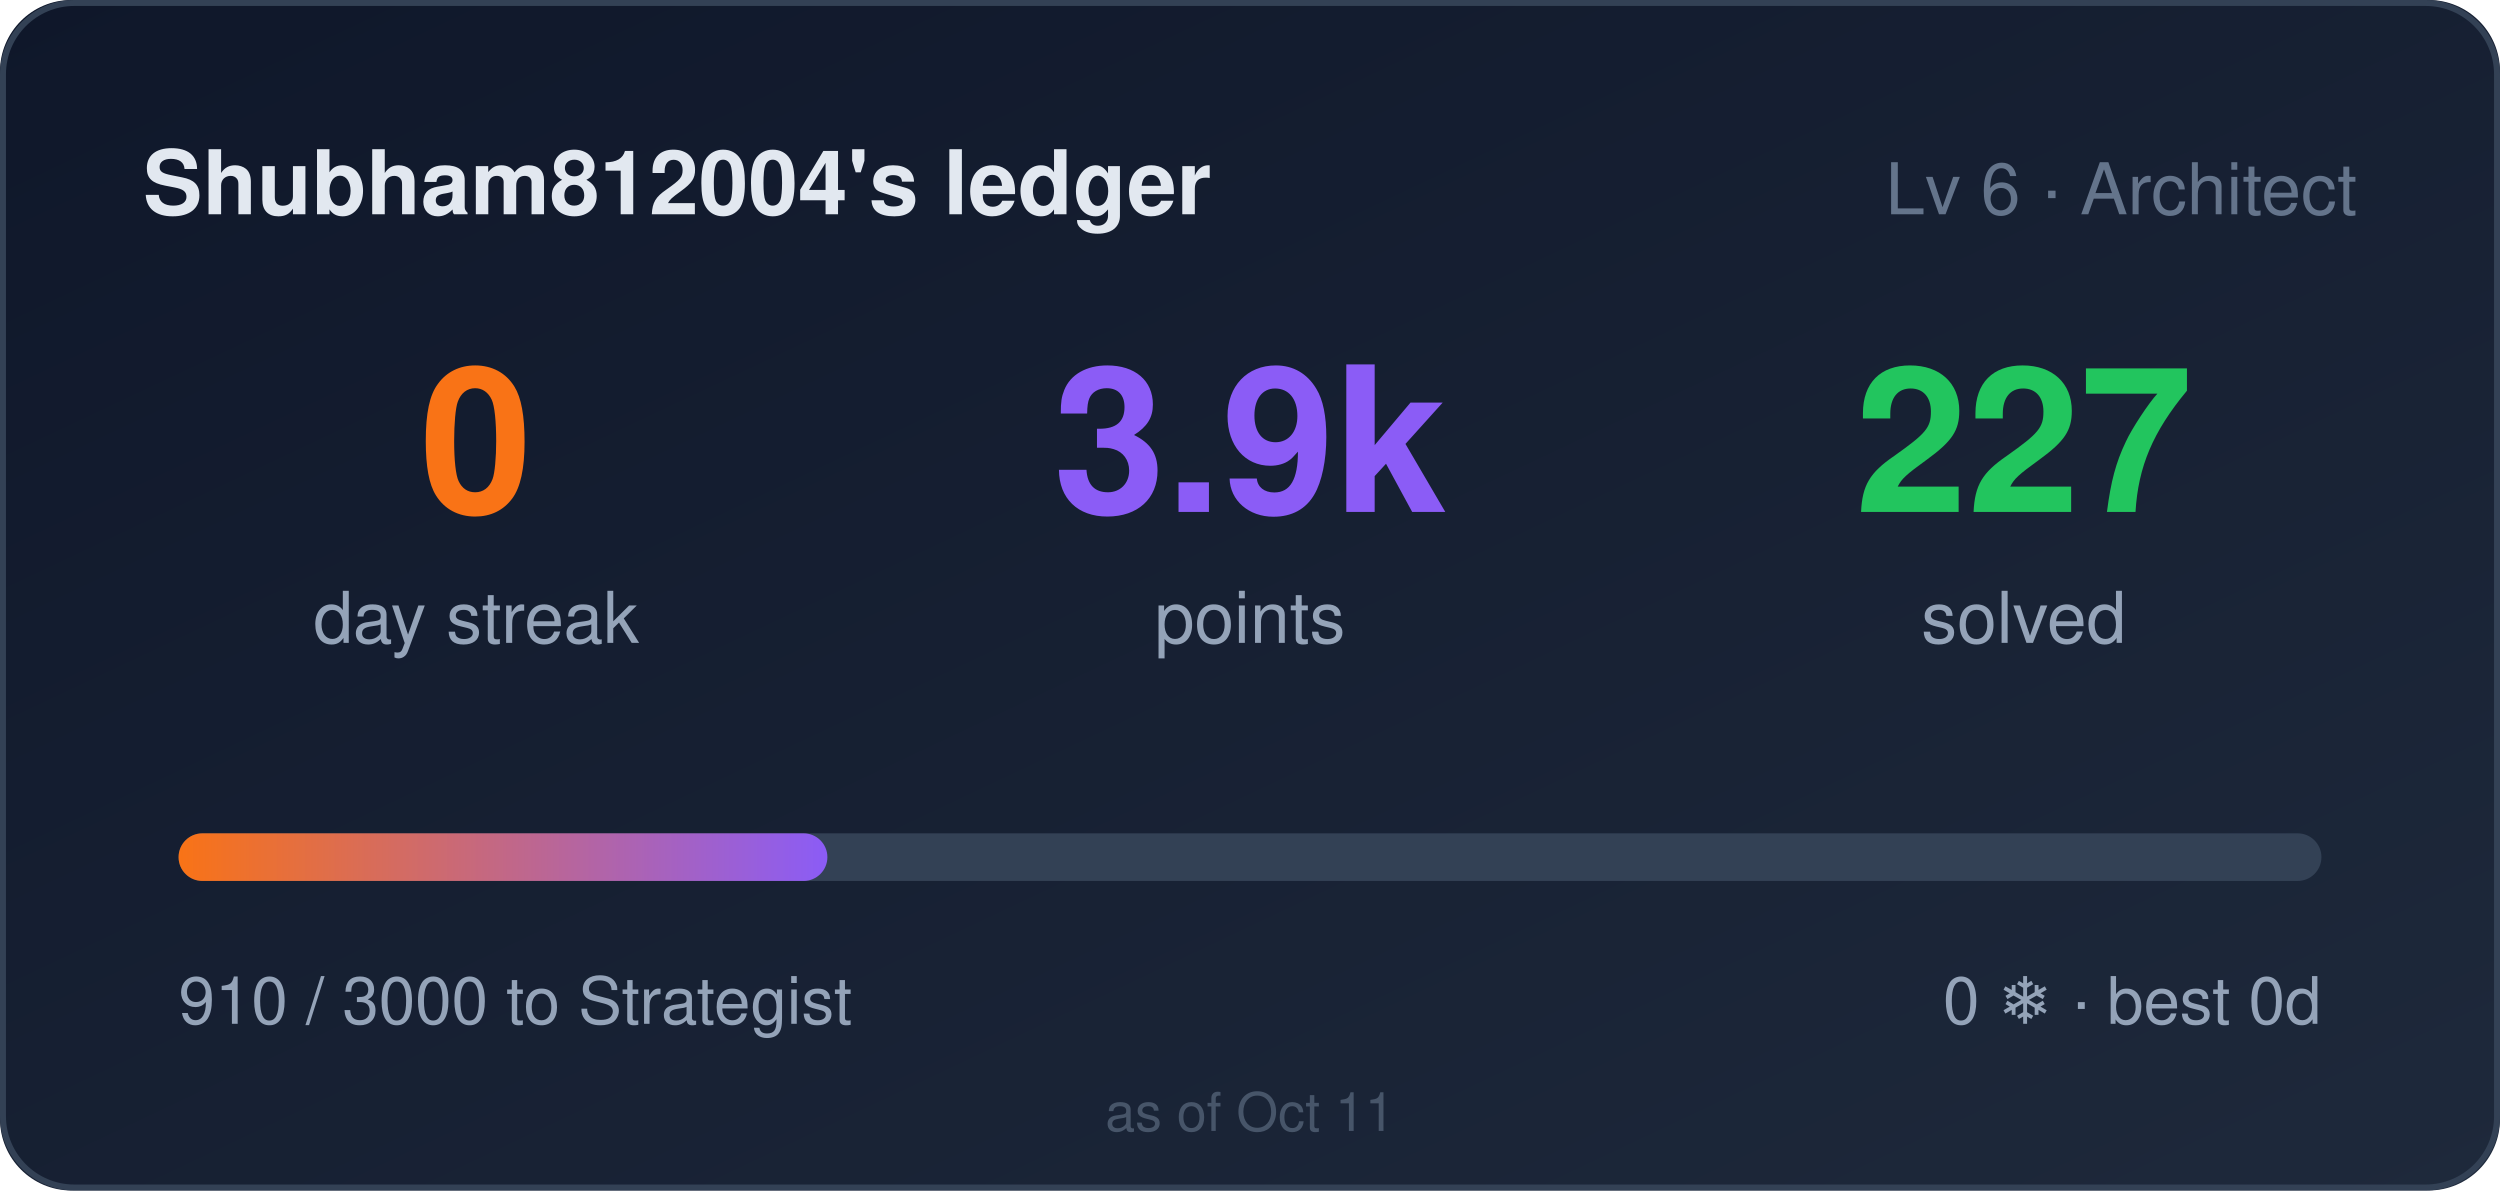
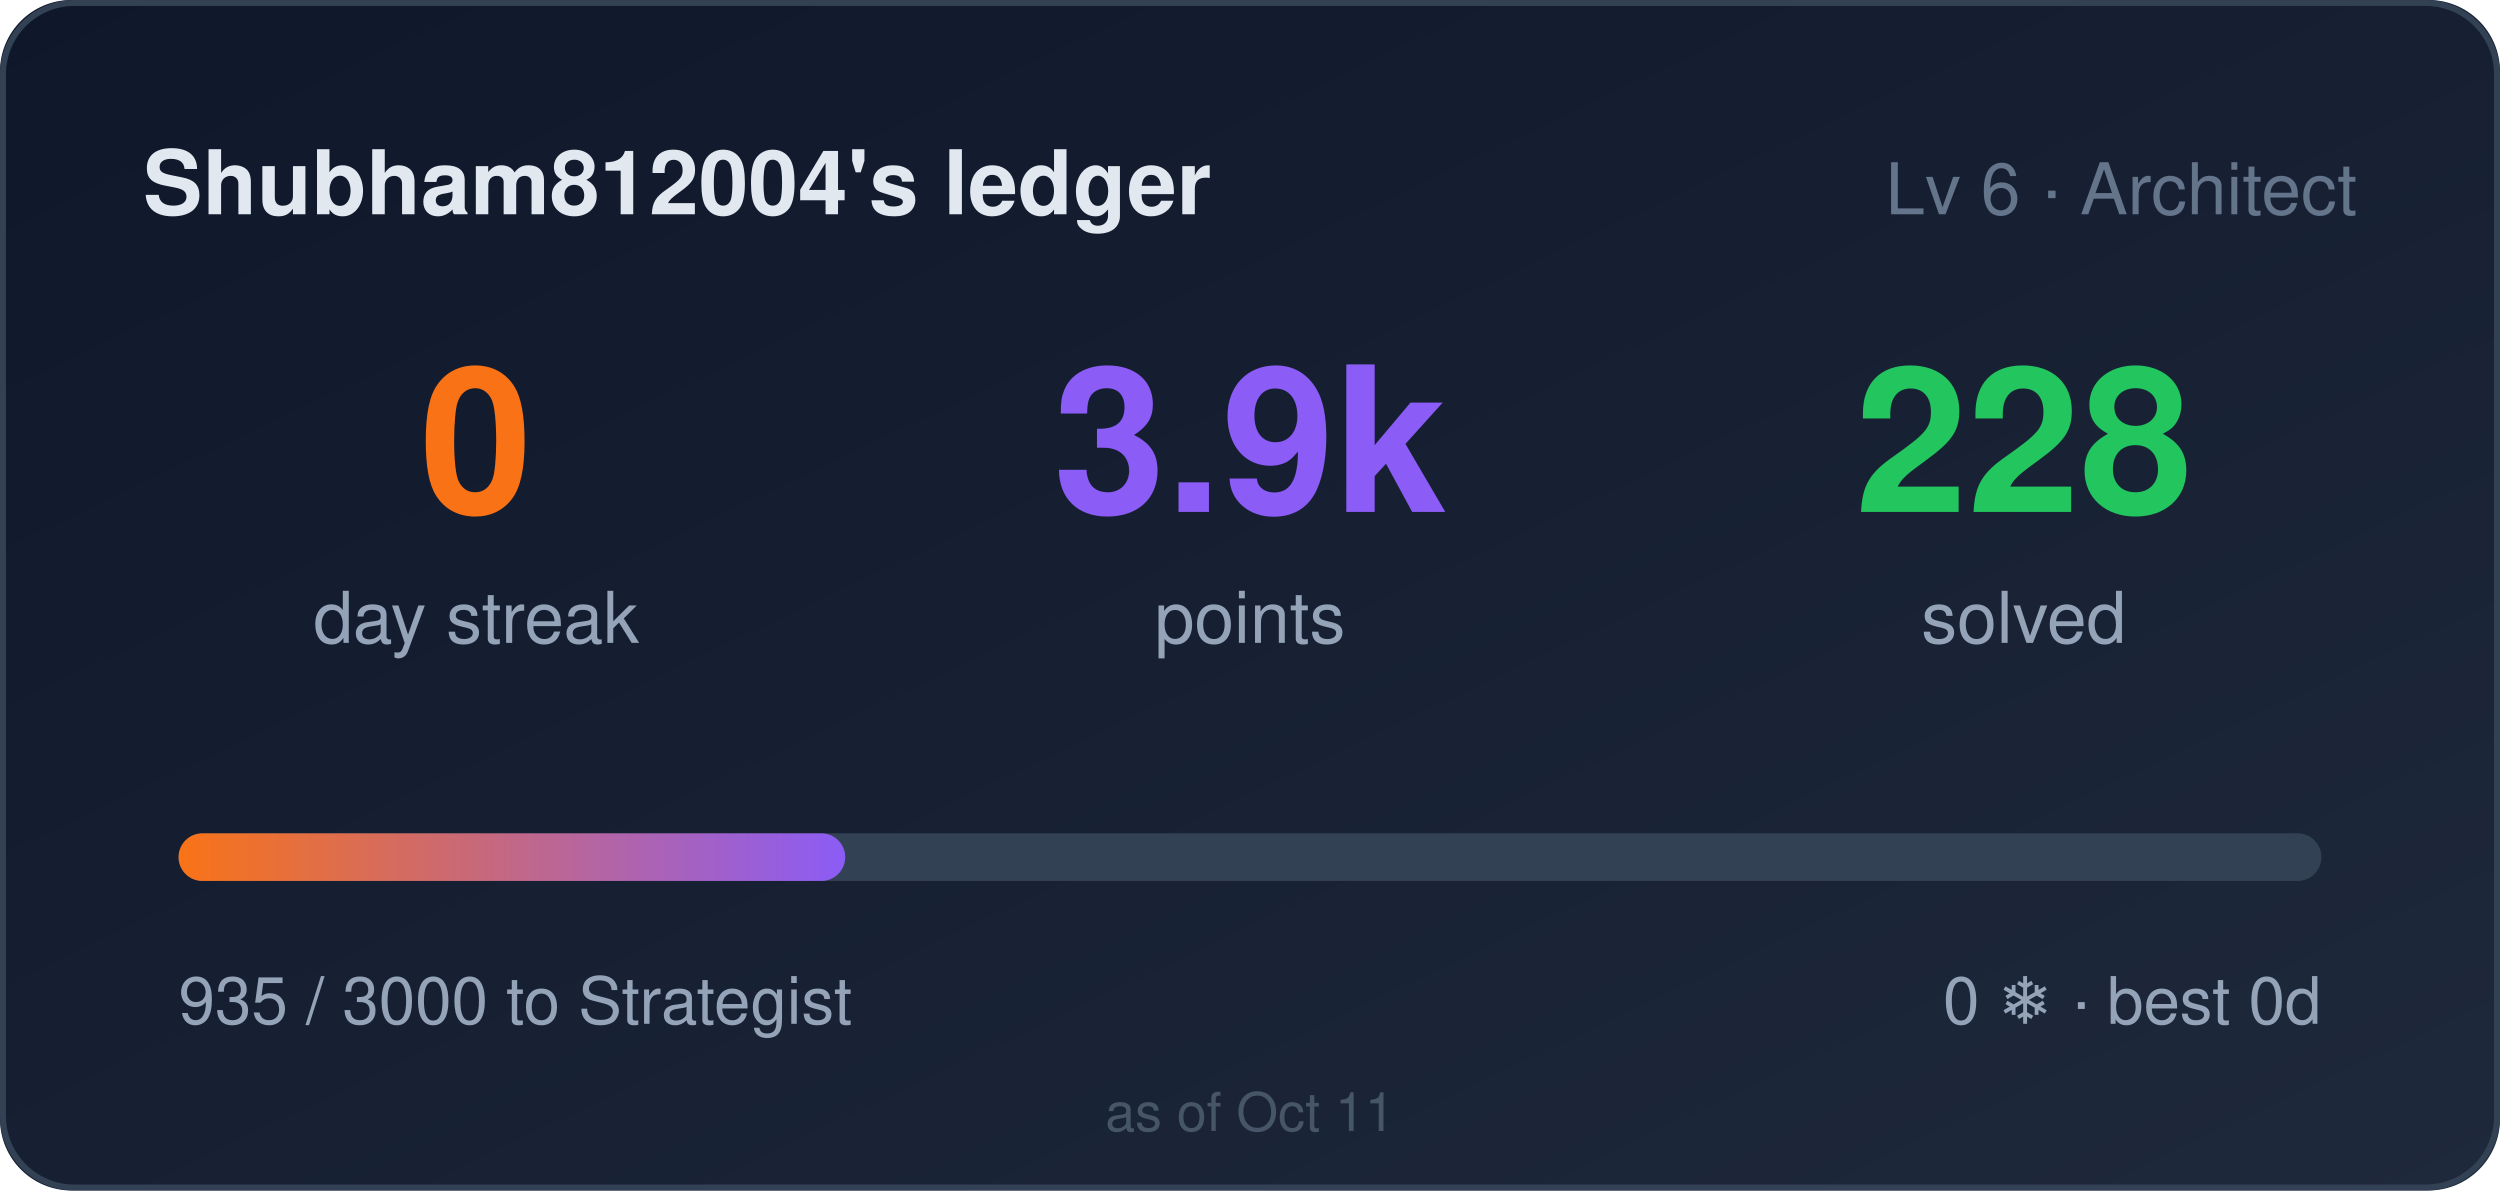
- <svg xmlns="http://www.w3.org/2000/svg" width="420" height="200" role="img" aria-label="Shubham812004's ledger: 0 day streak, 3910 points">
+ <svg xmlns="http://www.w3.org/2000/svg" width="420" height="200" role="img" aria-label="Shubham812004's ledger: 0 day streak, 3935 points">
  <style>
    .bar,.n{transform-box:fill-box}
    .bar{transform-origin:left center}
    @media (prefers-reduced-motion: no-preference){
      .bar{animation:cl-grow .9s cubic-bezier(.22,1,.36,1) both}
      .n{animation:cl-rise .5s ease-out both}
      .n2{animation-delay:.08s}
      .n3{animation-delay:.16s}
    }
    @keyframes cl-grow{from{transform:scaleX(0)}to{transform:scaleX(1)}}
    @keyframes cl-rise{from{opacity:0;transform:translateY(6px)}to{opacity:1;transform:none}}
  </style>
  <defs>
    <linearGradient id="bg" x1="0" y1="0" x2="1" y2="1">
      <stop offset="0" stop-color="#0f172a" />
      <stop offset="1" stop-color="#1e293b" />
    </linearGradient>
    <linearGradient id="bar" x1="0" y1="0" x2="1" y2="0">
      <stop offset="0" stop-color="#f97316" />
      <stop offset="1" stop-color="#8b5cf6" />
    </linearGradient>
  </defs>
  <rect width="420" height="200" rx="12" fill="url(#bg)" />
  <rect x="0.5" y="0.5" width="419" height="199" rx="12" fill="none" stroke="#334155" />
  <text x="24" y="36" fill="#e2e8f0" font-size="15" font-weight="600" font-family="Segoe UI,Helvetica,Arial,sans-serif">Shubham812004's ledger</text>
  <text x="396" y="36" fill="#64748b" font-size="12" text-anchor="end" font-family="Segoe UI,Helvetica,Arial,sans-serif">Lv 6 · Architect</text>
  <g font-family="Segoe UI,Helvetica,Arial,sans-serif">
    <text class="n n1" x="80" y="86" fill="#f97316" font-size="34" font-weight="700" text-anchor="middle">0</text>
    <text x="80" y="108" fill="#94a3b8" font-size="12" text-anchor="middle">day streak</text>
    <text class="n n2" x="210" y="86" fill="#8b5cf6" font-size="34" font-weight="700" text-anchor="middle">3.9k</text>
    <text x="210" y="108" fill="#94a3b8" font-size="12" text-anchor="middle">points</text>
-     <text class="n n3" x="340" y="86" fill="#22c55e" font-size="34" font-weight="700" text-anchor="middle">227</text>
+     <text class="n n3" x="340" y="86" fill="#22c55e" font-size="34" font-weight="700" text-anchor="middle">228</text>
    <text x="340" y="108" fill="#94a3b8" font-size="12" text-anchor="middle">solved</text>
  </g>
  <rect x="30" y="140" width="360" height="8" rx="4" fill="#334155" />
-   <rect class="bar" x="30" y="140" width="109" height="8" rx="4" fill="url(#bar)" />
-   <text x="30" y="172" fill="#94a3b8" font-size="11" font-family="Segoe UI,Helvetica,Arial,sans-serif">910 / 3000 to Strategist</text>
+   <rect class="bar" x="30" y="140" width="112" height="8" rx="4" fill="url(#bar)" />
+   <text x="30" y="172" fill="#94a3b8" font-size="11" font-family="Segoe UI,Helvetica,Arial,sans-serif">935 / 3000 to Strategist</text>
  <text x="390" y="172" fill="#94a3b8" font-size="11" text-anchor="end" font-family="Segoe UI,Helvetica,Arial,sans-serif">0 ❄ · best 0d</text>
  <text x="210" y="190" fill="#475569" font-size="9" text-anchor="middle" font-family="Segoe UI,Helvetica,Arial,sans-serif">as of Oct 11</text>
</svg>
